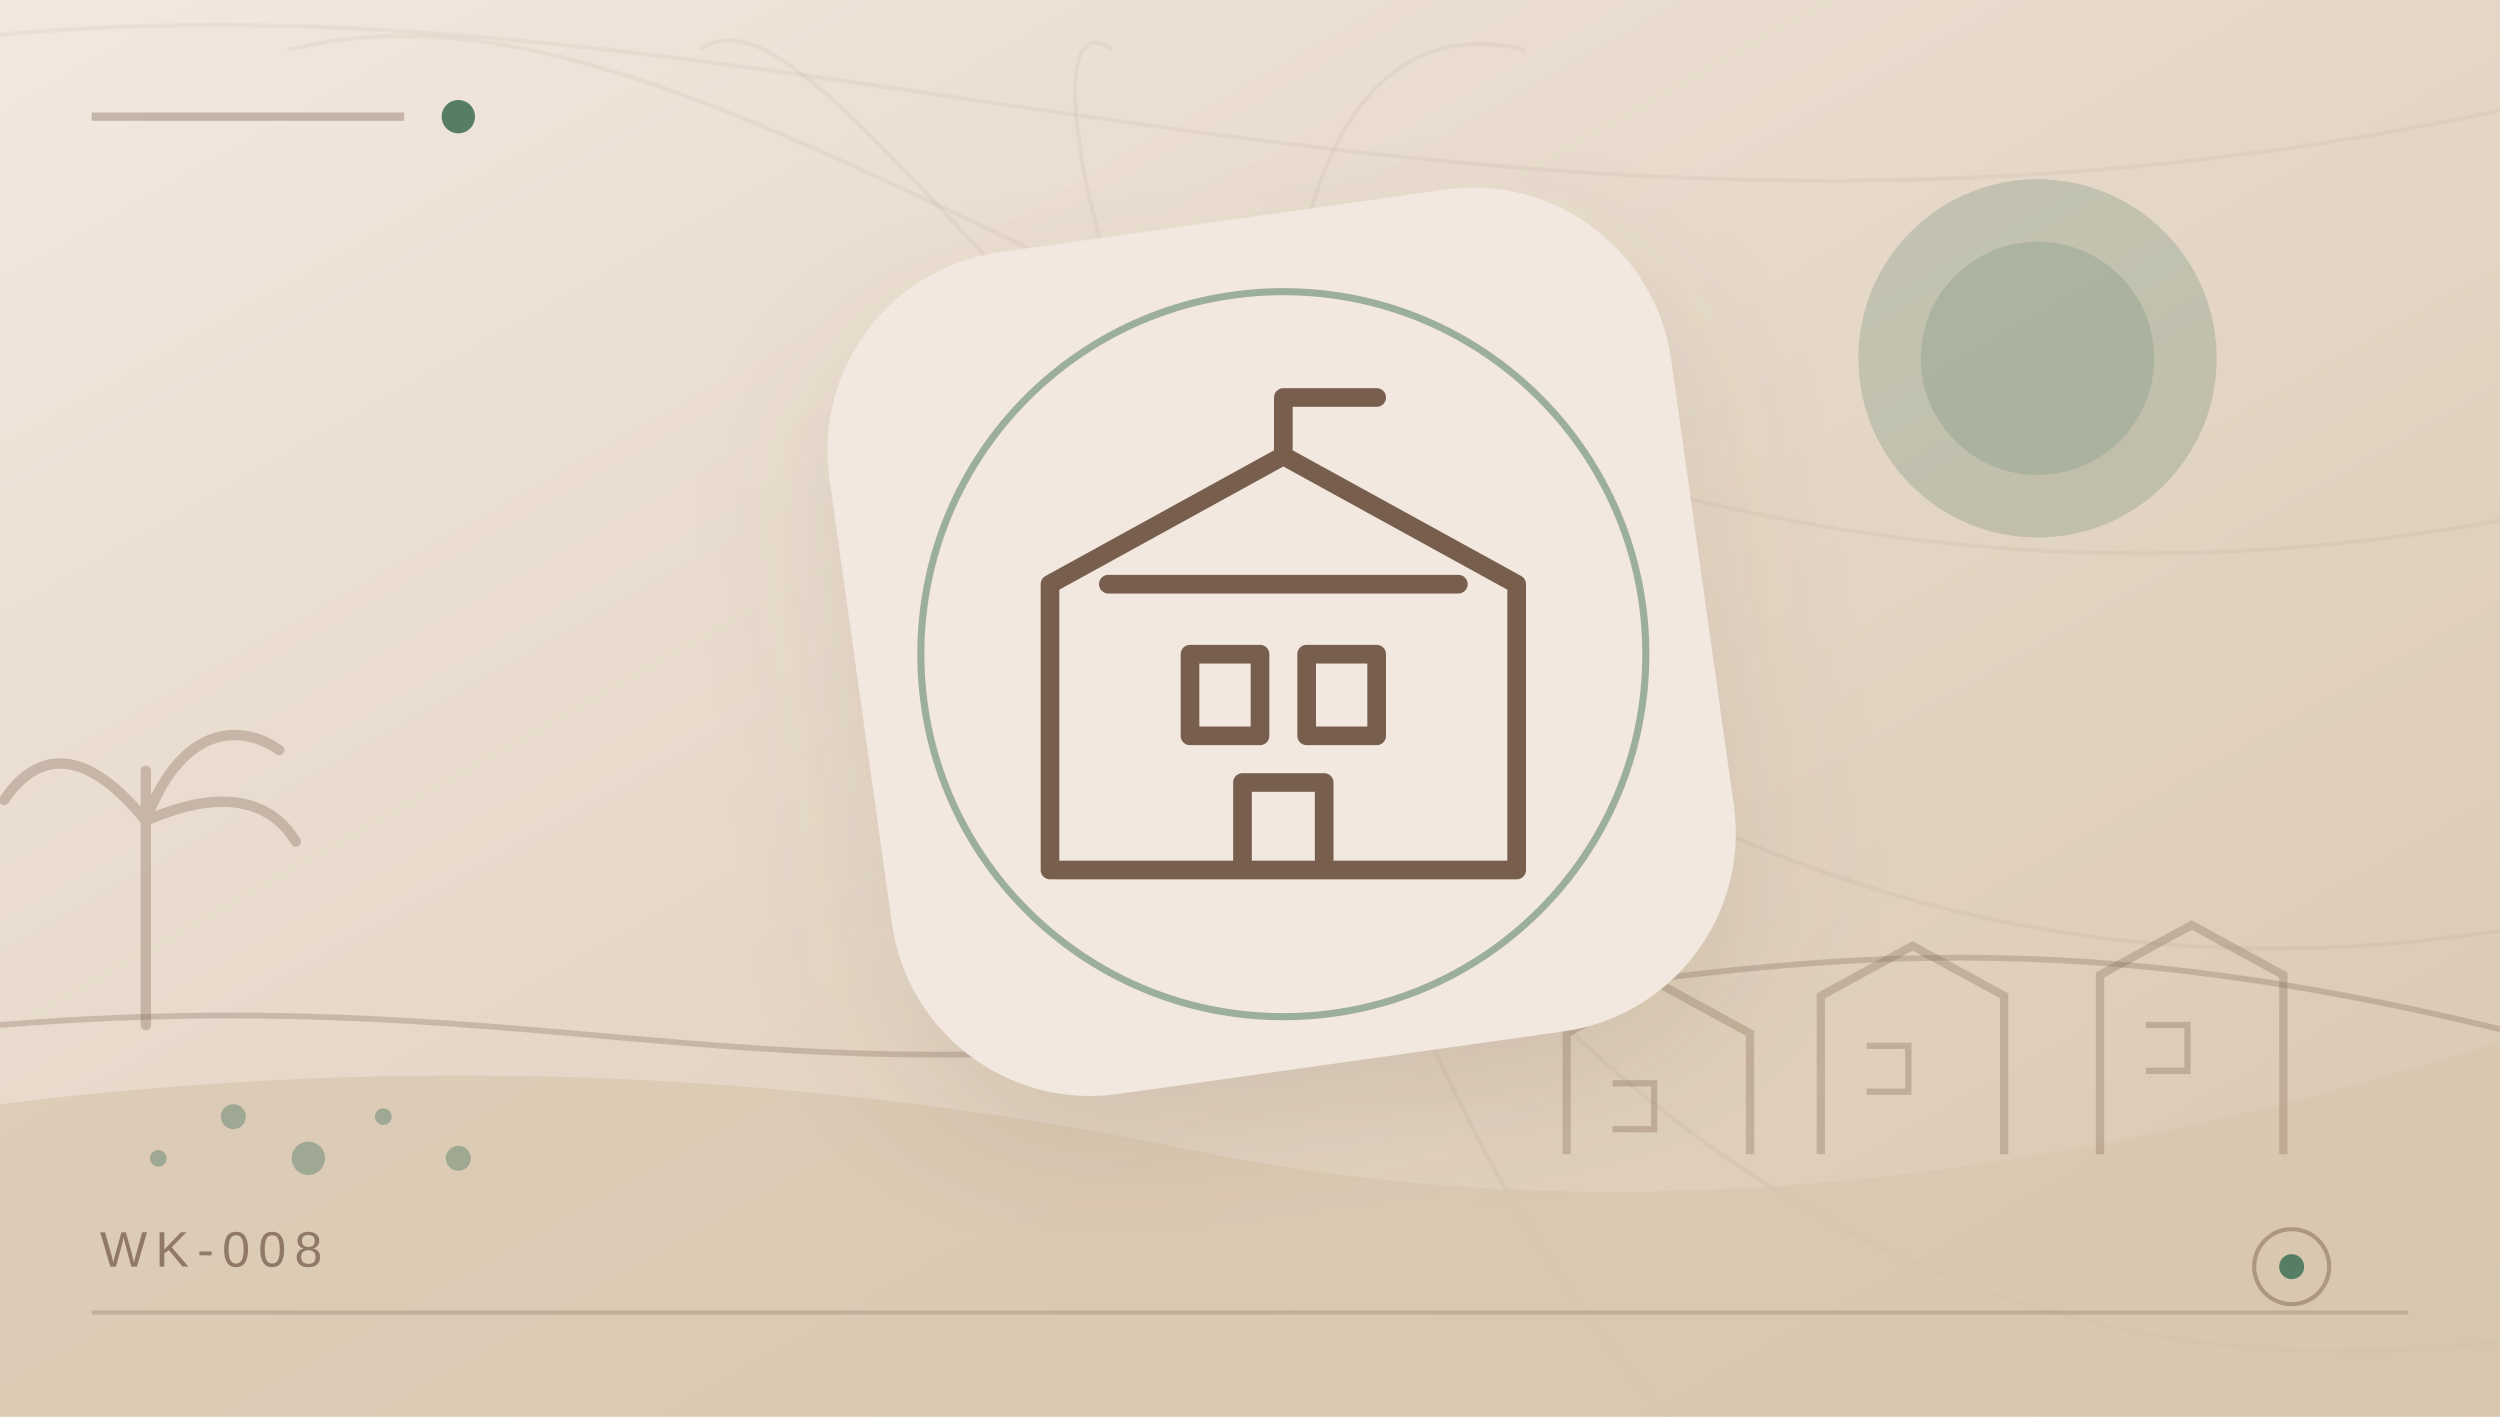
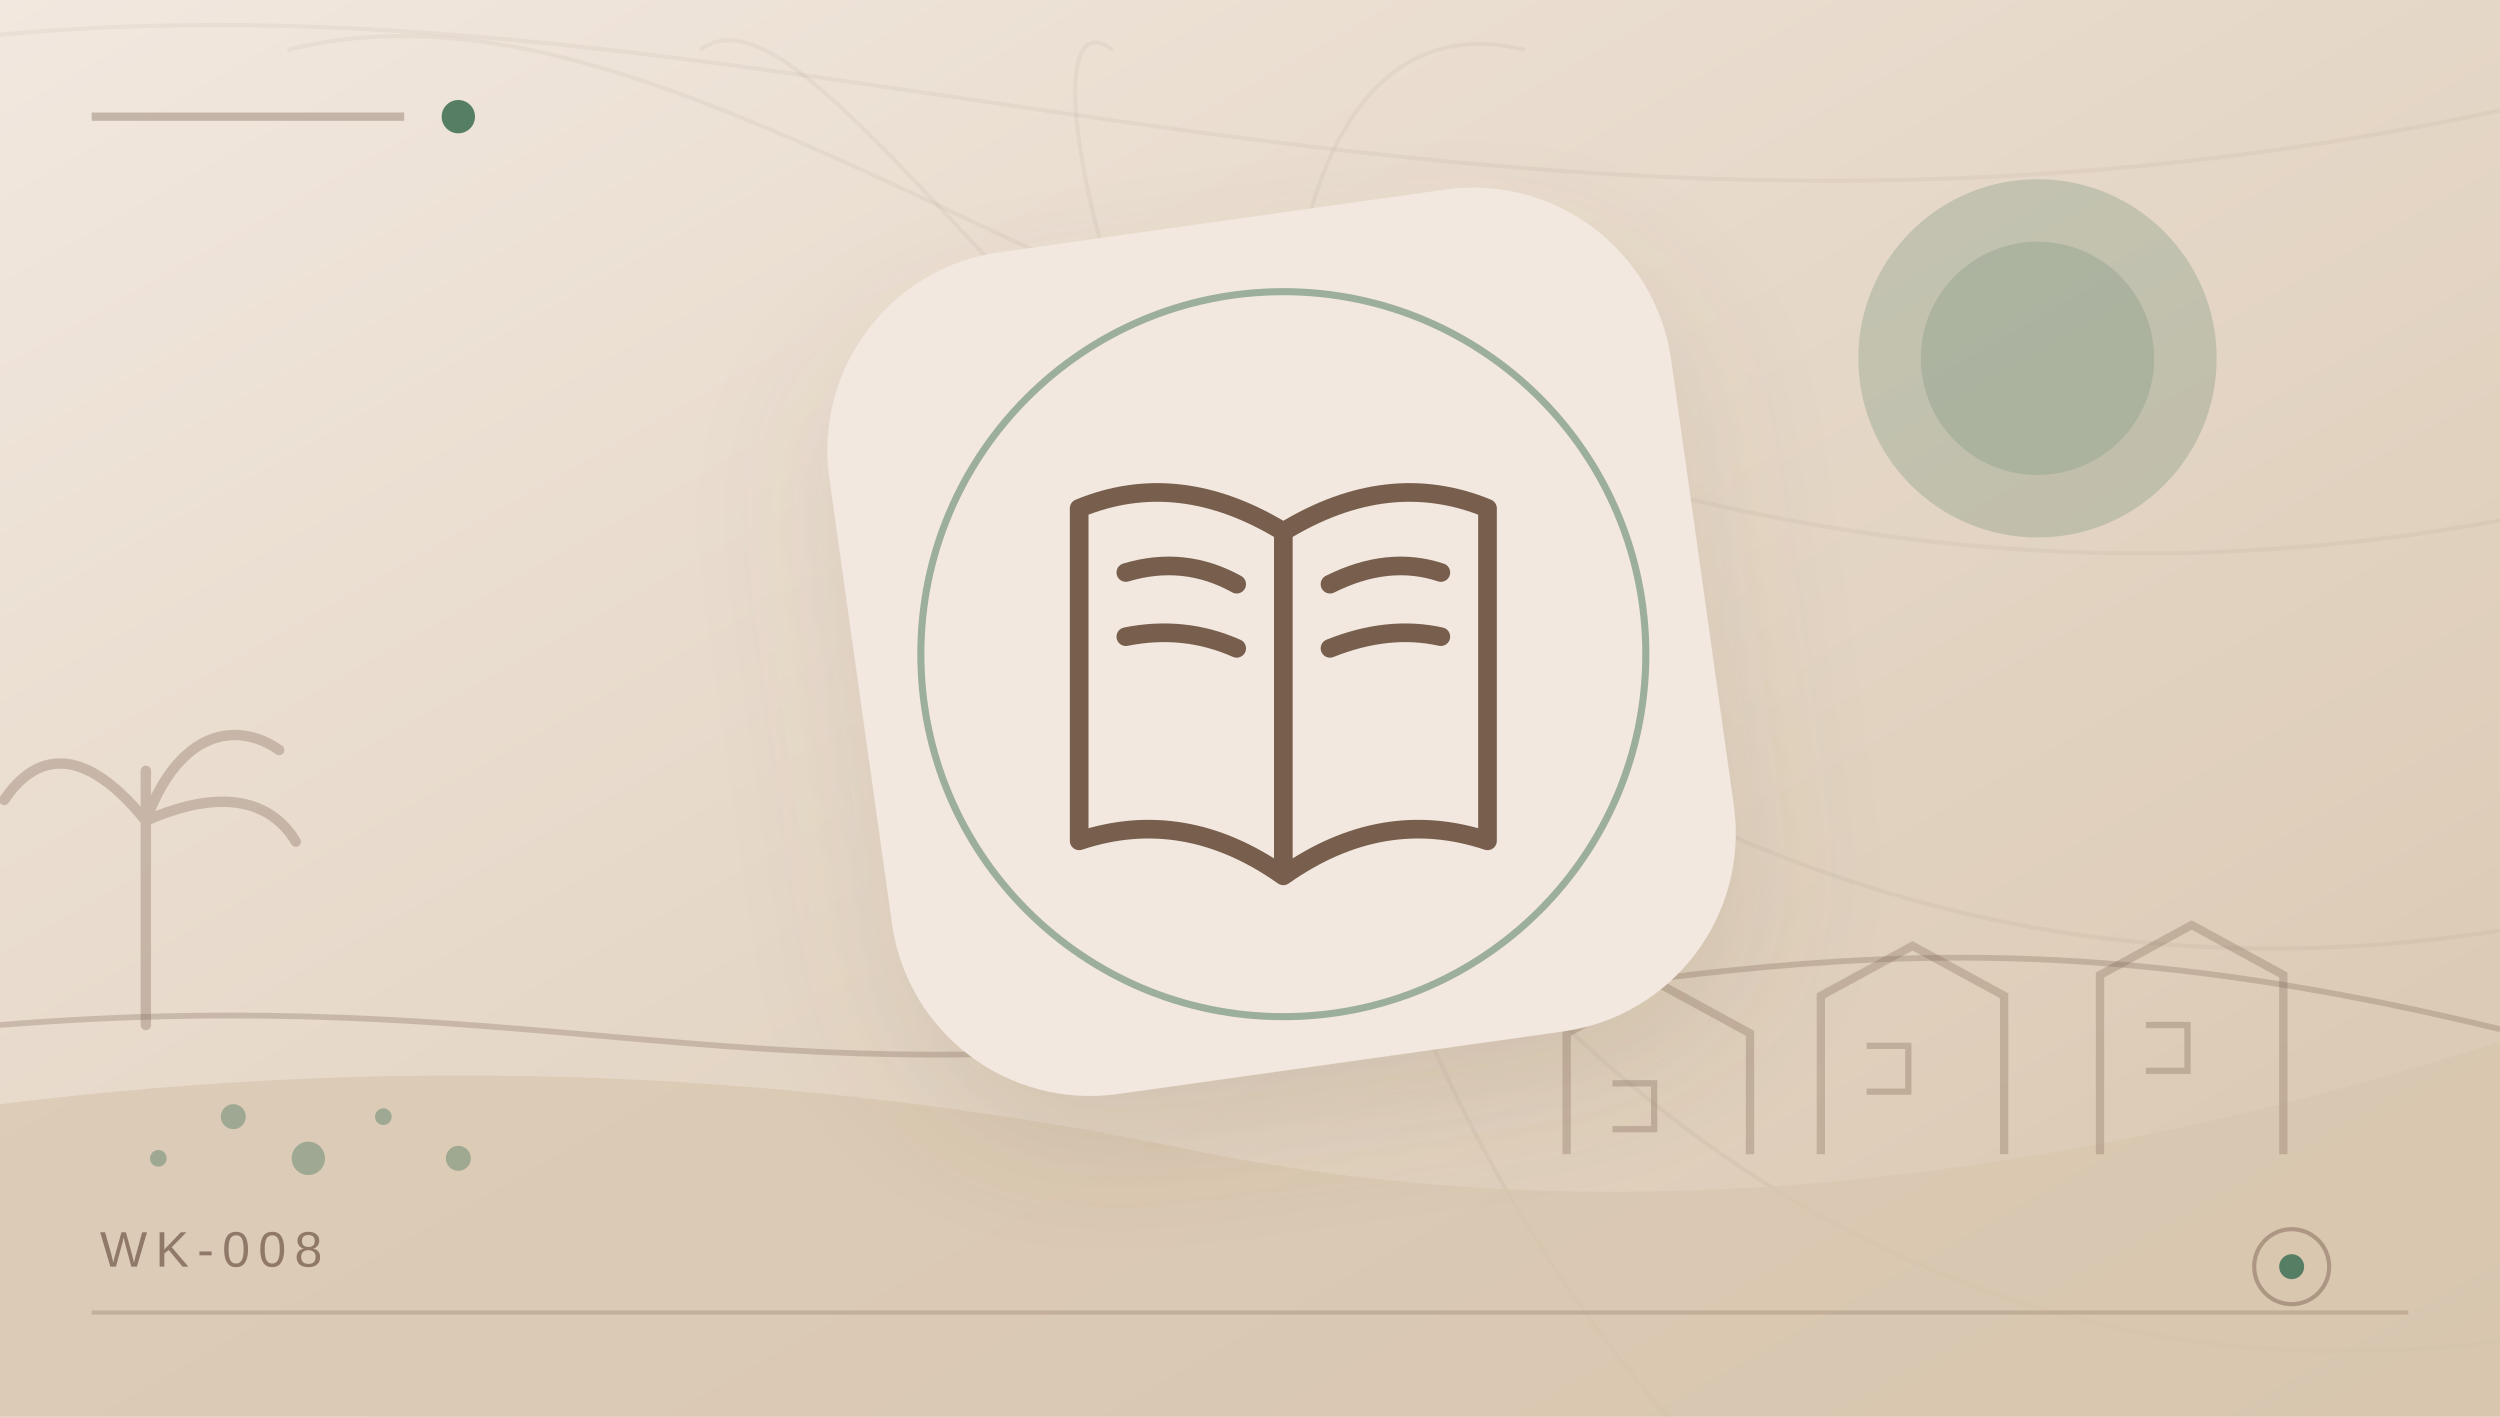
<svg xmlns="http://www.w3.org/2000/svg" viewBox="0 0 600 340" width="600" height="340">
  <defs>
    <linearGradient id="bg" x2="1" y2="1">
      <stop stop-color="#f2e8df" />
      <stop offset="1" stop-color="#d8c6af" />
    </linearGradient>
    <filter id="shadow" x="-40%" y="-40%" width="180%" height="180%">
      <feDropShadow dx="0" dy="13" stdDeviation="15" flood-color="#775e4d" flood-opacity=".14" />
    </filter>
  </defs>
  <rect width="600" height="340" fill="url(#bg)" />
  <path d="M-30 12C180 -20 355 90 632 19" fill="none" stroke="#775e4d" opacity=".065" />
  <path d="M69 12C195 -20 346 189 632 118" fill="none" stroke="#775e4d" opacity=".065" />
  <path d="M168 12C210 -20 337 288 632 217" fill="none" stroke="#775e4d" opacity=".065" />
  <path d="M267 12C225 -20 328 387 632 316" fill="none" stroke="#775e4d" opacity=".065" />
  <path d="M366 12C240 -20 319 486 632 415" fill="none" stroke="#775e4d" opacity=".065" />
  <circle cx="489" cy="86" r="43" fill="#557e65" opacity=".24" />
  <circle cx="489" cy="86" r="28" fill="#557e65" opacity=".2" />
  <path d="M0 246C124 236 175 263 293 249s175-34 307-2" fill="none" stroke="#775e4d" stroke-width="1.4" opacity=".27" />
  <path d="M0 265Q145 247 286 276T600 250v90H0Z" fill="#d8c6af" opacity=".72" />
  <path d="M376 277v-29l22-12 22 12v29" fill="none" stroke="#775e4d" stroke-width="2" opacity=".28" />
  <path d="M387 260h10v11h-10" fill="none" stroke="#775e4d" stroke-width="1.5" opacity=".3" />
  <path d="M437 277v-38l22-12 22 12v38" fill="none" stroke="#775e4d" stroke-width="2" opacity=".28" />
  <path d="M448 251h10v11h-10" fill="none" stroke="#775e4d" stroke-width="1.5" opacity=".3" />
  <path d="M504 277v-43l22-12 22 12v43" fill="none" stroke="#775e4d" stroke-width="2" opacity=".28" />
  <path d="M515 246h10v11h-10" fill="none" stroke="#775e4d" stroke-width="1.5" opacity=".3" />
  <circle cx="38" cy="278" r="2" fill="#557e65" opacity=".45" />
  <circle cx="56" cy="268" r="3" fill="#557e65" opacity=".45" />
  <circle cx="74" cy="278" r="4" fill="#557e65" opacity=".45" />
  <circle cx="92" cy="268" r="2" fill="#557e65" opacity=".45" />
  <circle cx="110" cy="278" r="3" fill="#557e65" opacity=".45" />
  <path d="M35 246v-61m0 12c-17-21-28-14-34-5m34 5c8-22 22-24 32-17m-32 17c18-8 30-5 36 5" fill="none" stroke="#775e4d" stroke-width="2.5" stroke-linecap="round" opacity=".31" />
  <rect x="206" y="52" width="204" height="204" rx="48" fill="#f2e8df" transform="rotate(-8 308 157)" filter="url(#shadow)" />
  <circle cx="308" cy="157" r="87" fill="none" stroke="#557e65" stroke-width="1.7" opacity=".55" />
  <g transform="translate(224 73) scale(1.4)" fill="none" stroke="#775e4d" stroke-width="3.2" stroke-linecap="round" stroke-linejoin="round">
-     <path d="m20 48 40-22 40 22v49H20zM30 48h60M44 60h12v14H44zM64 60h12v14H64zM53 97V82h14v15M60 26V16m0 0h16" />
+     <path d="M25 35q17-7 35 4 18-11 35-4v57q-18-6-35 6-17-12-35-6zM60 39v59M33 46q10-3 19 2m-19 9q10-2 19 2m16-11q10-5 19-2m-19 13q10-4 19-2" />
  </g>
  <path d="M22 28h75" stroke="#775e4d" stroke-width="2" opacity=".36" />
  <circle cx="110" cy="28" r="4" fill="#557e65" />
  <path d="M22 315h556" stroke="#775e4d" stroke-width="1" opacity=".24" />
  <text x="24" y="304" font-family="Arial,sans-serif" font-size="12" letter-spacing="2" fill="#775e4d" opacity=".75">WK-008</text>
  <circle cx="550" cy="304" r="9" fill="none" stroke="#775e4d" opacity=".45" />
  <circle cx="550" cy="304" r="3" fill="#557e65" />
</svg>
